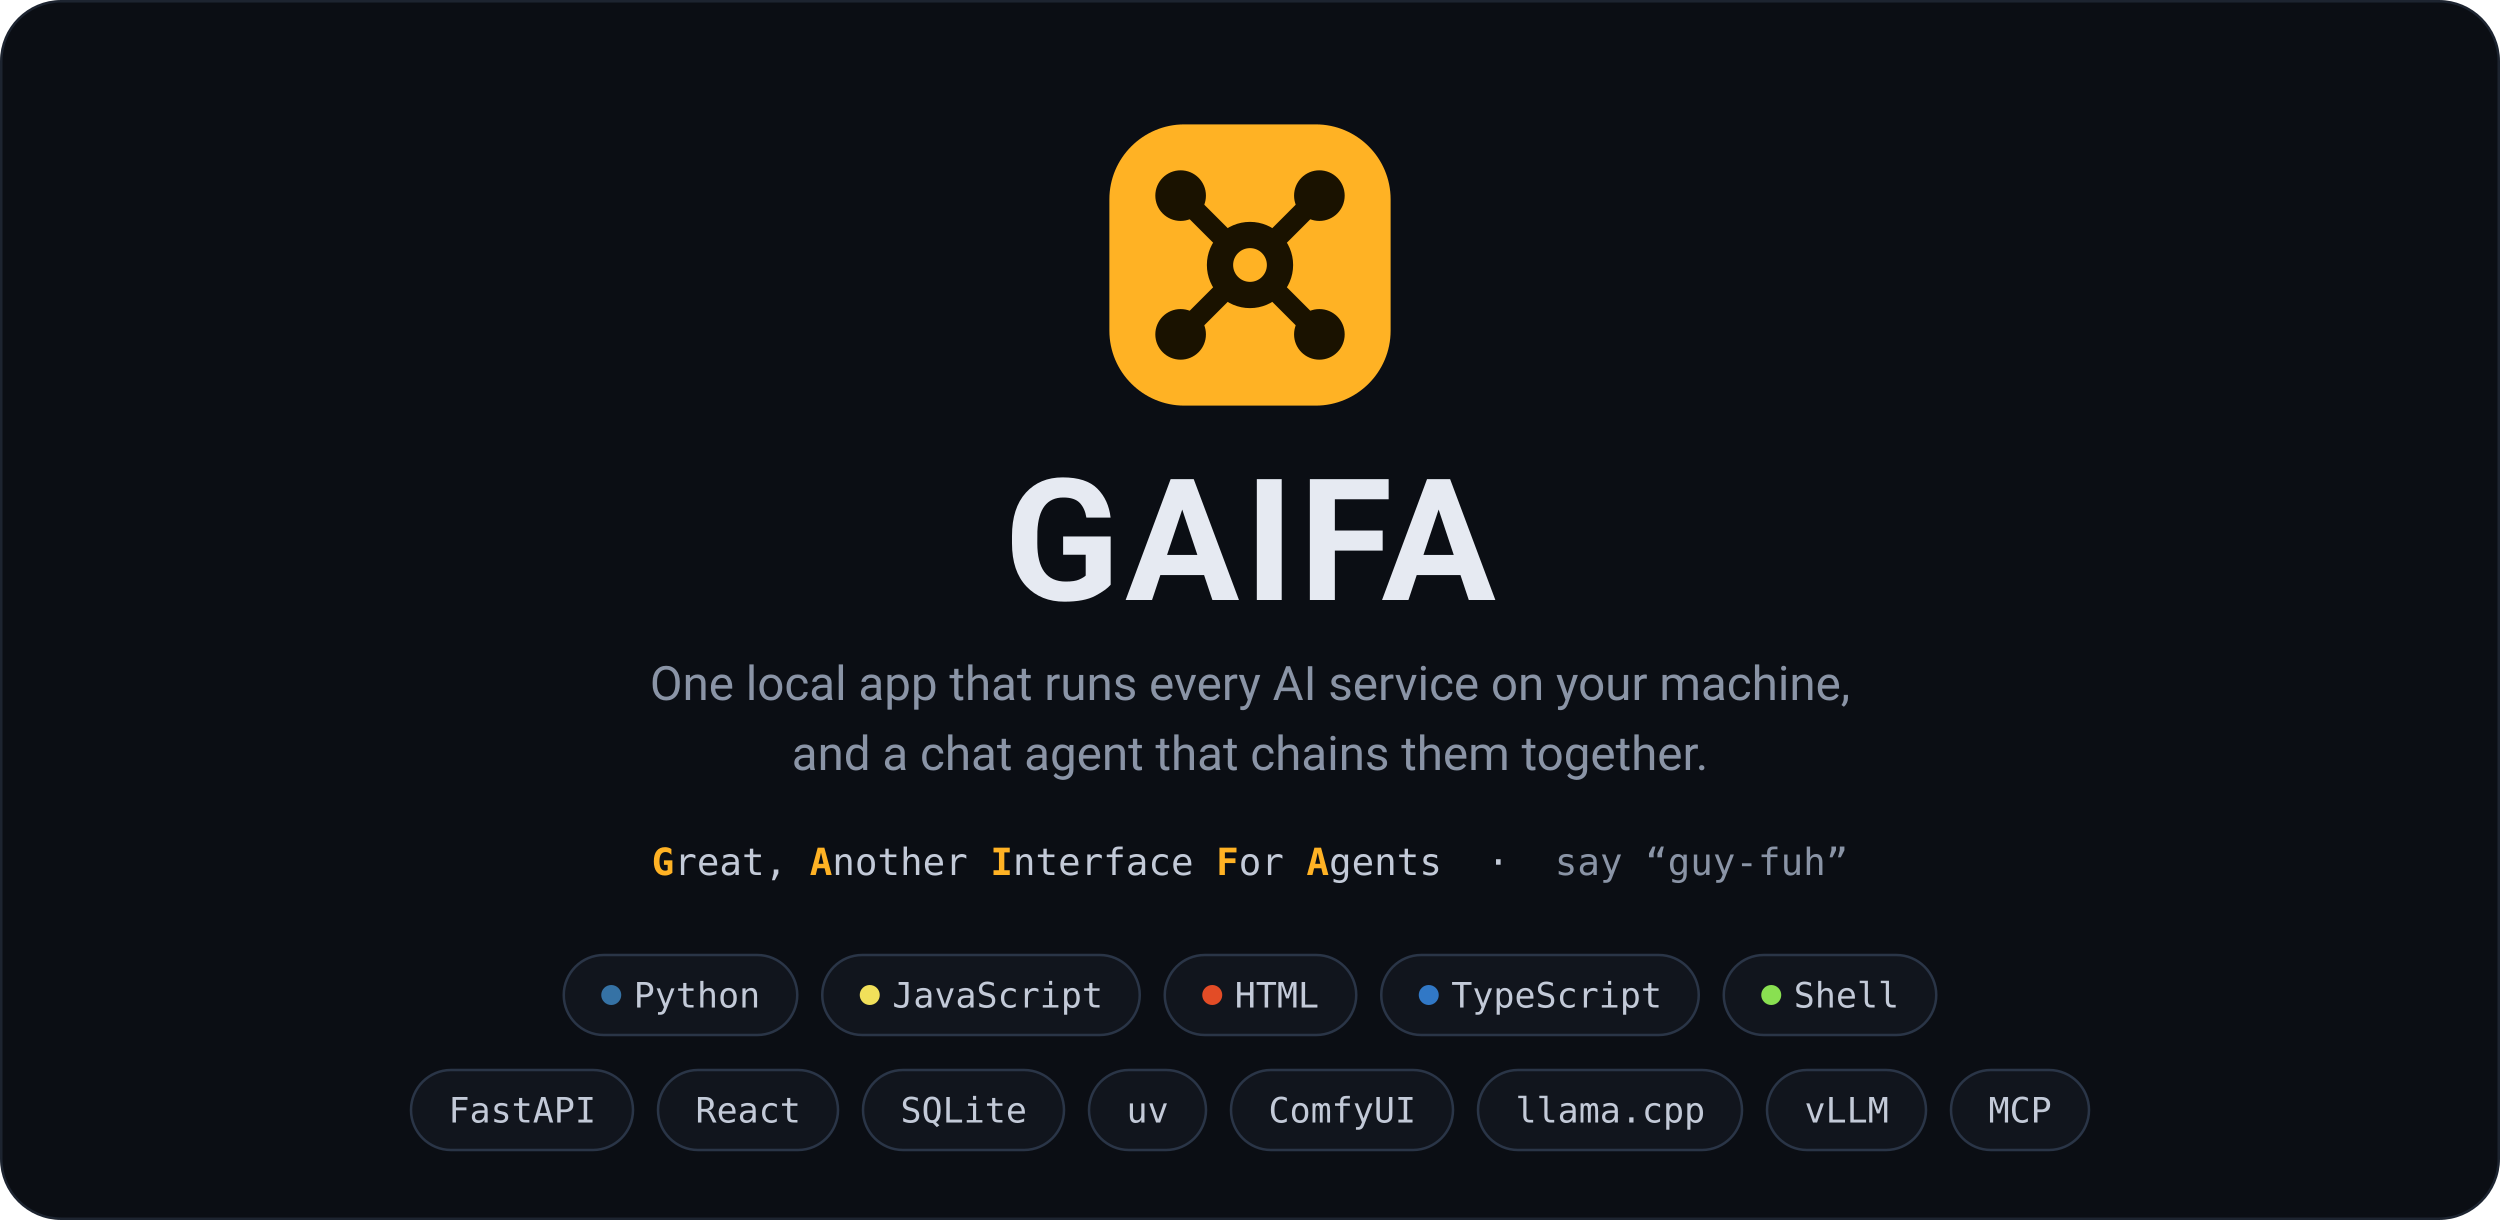
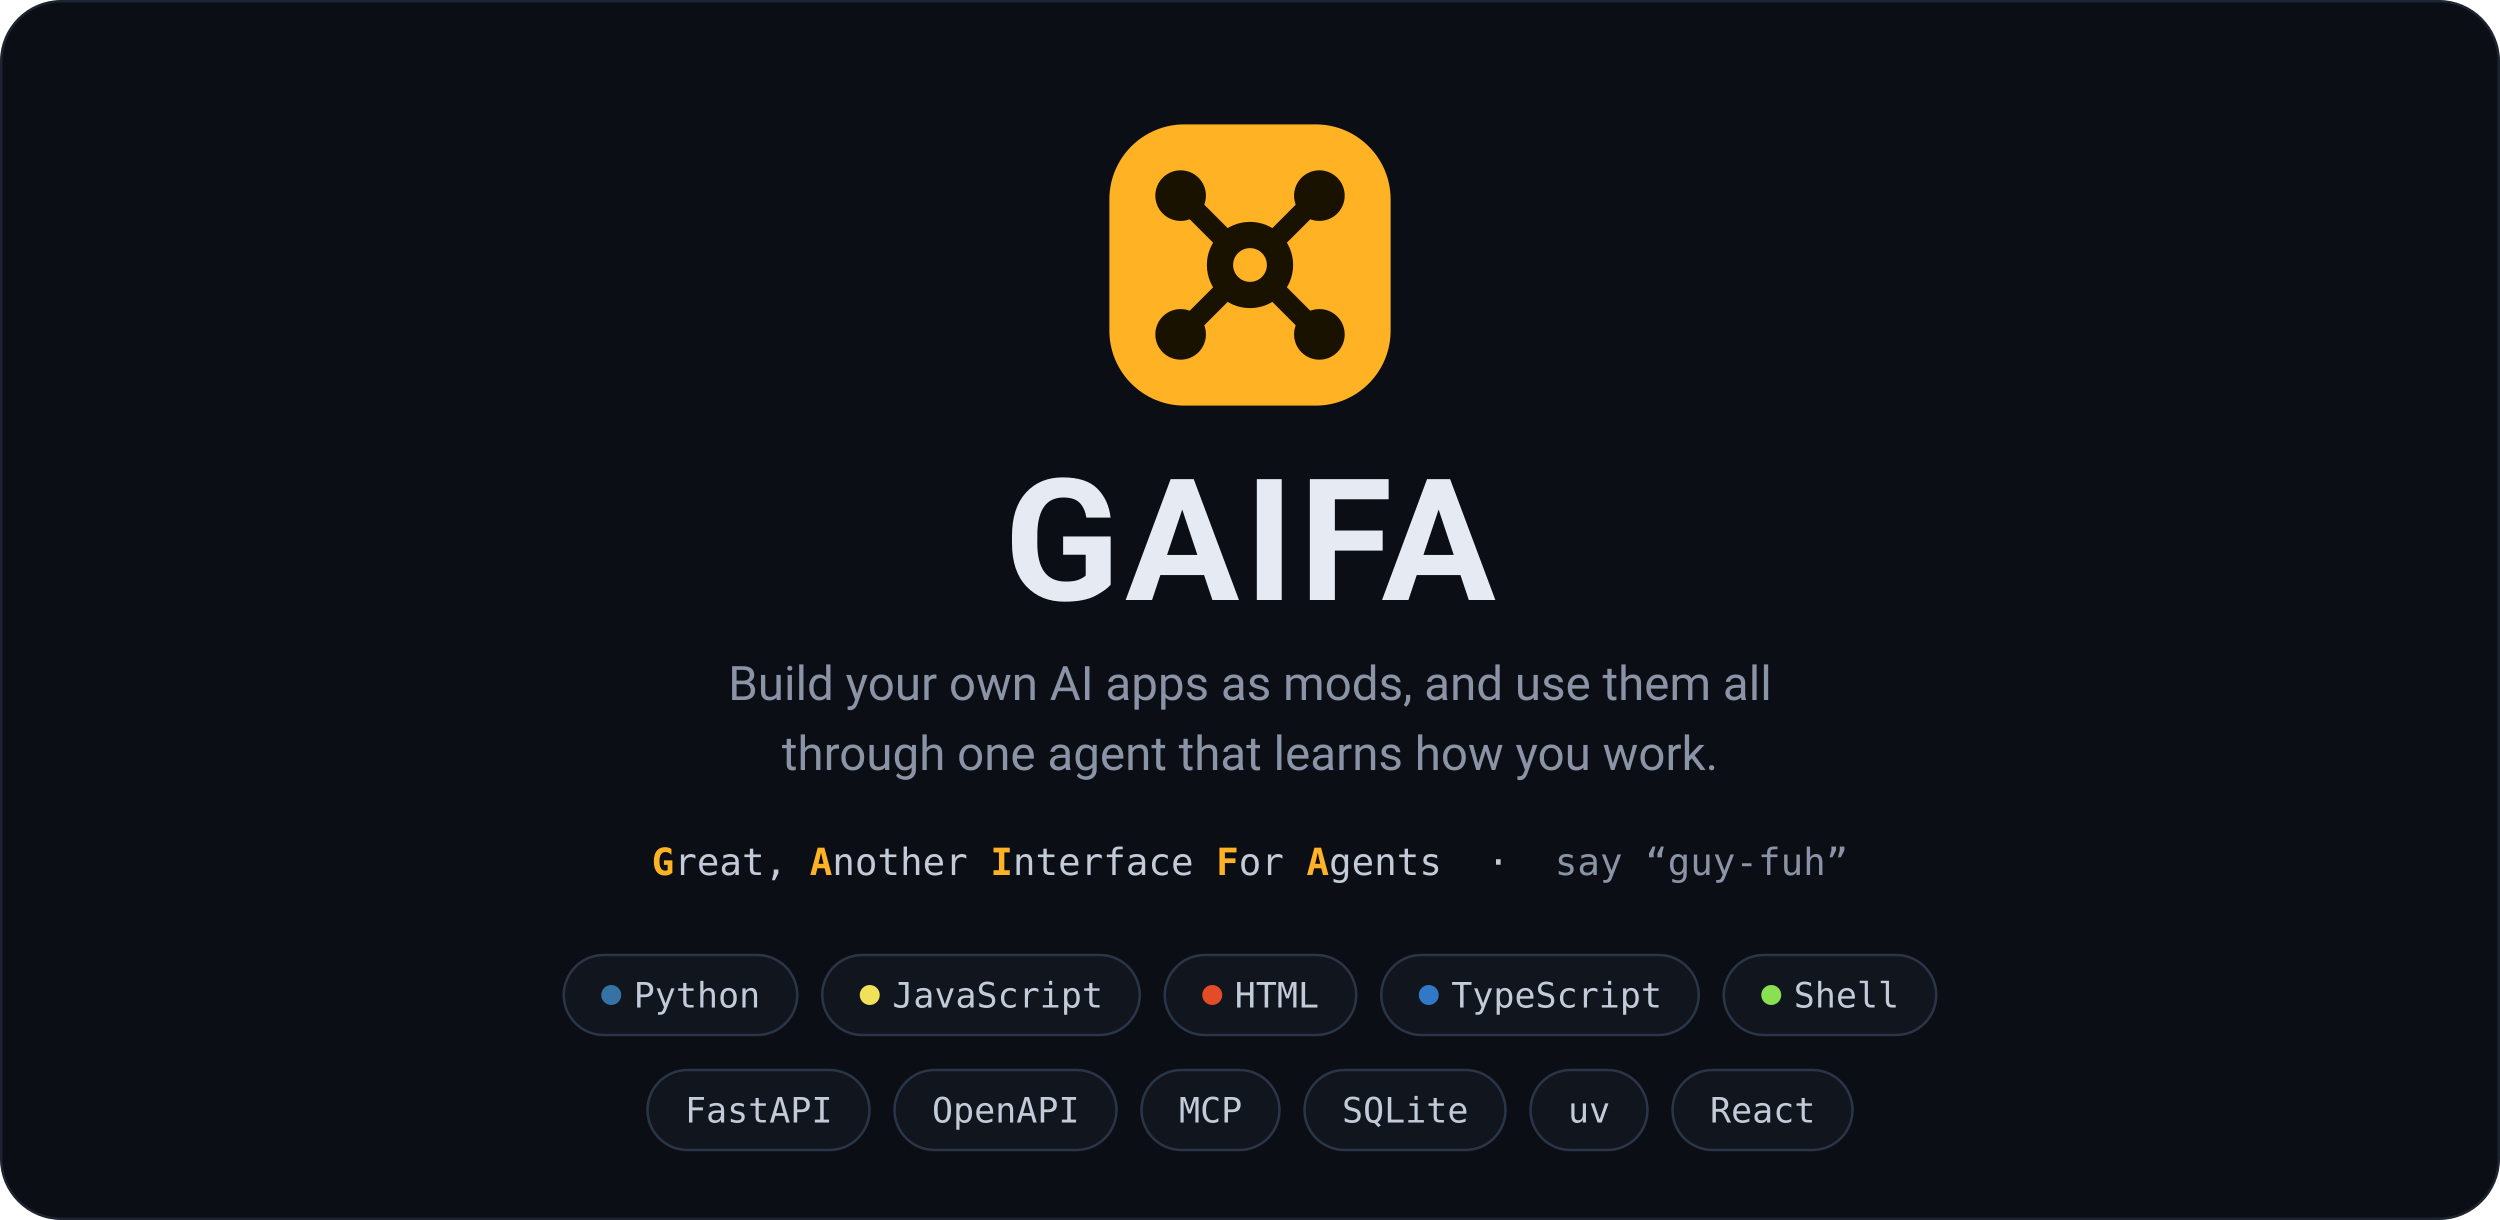
<svg xmlns="http://www.w3.org/2000/svg" viewBox="0 0 1000 488" width="1000" height="488" role="img" aria-label="GAIFA">
  <rect x="0.5" y="0.5" width="999" height="487" rx="24" fill="#0B0E14" stroke="#1D2430" />
  <g transform="translate(440.0,46.0) scale(3.75)">
    <rect x="1" y="1" width="30" height="30" rx="8" fill="#FFB224" />
    <g stroke="#1A1200" stroke-width="2.2" stroke-linecap="round">
      <path d="M16 16 9.5 9.5M16 16l6.5-6.5M16 16l-6.5 6.5M16 16l6.5 6.5" />
    </g>
    <g fill="#1A1200">
      <circle cx="16" cy="16" r="4.6" />
      <circle cx="8.6" cy="8.6" r="2.7" />
      <circle cx="23.4" cy="8.6" r="2.7" />
      <circle cx="8.6" cy="23.4" r="2.7" />
      <circle cx="23.4" cy="23.4" r="2.7" />
    </g>
    <circle cx="16" cy="16" r="1.8" fill="#FFB224" />
  </g>
  <text x="500" y="240" text-anchor="middle" font-family="ui-sans-serif,-apple-system,BlinkMacSystemFont,'Segoe UI',Roboto,Helvetica,Arial,sans-serif" font-size="68" font-weight="700" letter-spacing="2" fill="#E6EAF2">GAIFA</text>
-   <text x="500" y="280" text-anchor="middle" font-family="ui-sans-serif,-apple-system,BlinkMacSystemFont,'Segoe UI',Roboto,Helvetica,Arial,sans-serif" font-size="19" fill="#8A94A6">One local app that runs every AI service on your machine,</text>
-   <text x="500" y="308" text-anchor="middle" font-family="ui-sans-serif,-apple-system,BlinkMacSystemFont,'Segoe UI',Roboto,Helvetica,Arial,sans-serif" font-size="19" fill="#8A94A6">and a chat agent that chains them together.</text>
+   <text x="500" y="280" text-anchor="middle" font-family="ui-sans-serif,-apple-system,BlinkMacSystemFont,'Segoe UI',Roboto,Helvetica,Arial,sans-serif" font-size="19" fill="#8A94A6">Build your own AI apps as mods, and use them all</text>
+   <text x="500" y="308" text-anchor="middle" font-family="ui-sans-serif,-apple-system,BlinkMacSystemFont,'Segoe UI',Roboto,Helvetica,Arial,sans-serif" font-size="19" fill="#8A94A6">through one agent that learns how you work.</text>
  <text x="500" y="350" text-anchor="middle" font-family="ui-monospace,SFMono-Regular,Menlo,Consolas,'DejaVu Sans Mono',monospace" font-size="15" fill="#C3CAD8">
    <tspan fill="#FFB224" font-weight="700">G</tspan>reat, <tspan fill="#FFB224" font-weight="700">A</tspan>nother <tspan fill="#FFB224" font-weight="700">I</tspan>nterface <tspan fill="#FFB224" font-weight="700">F</tspan>or <tspan fill="#FFB224" font-weight="700">A</tspan>gents  ·  <tspan fill="#8A94A6">say “guy-fuh”</tspan>
  </text>
  <rect x="225.5" y="382" width="93.4" height="32" rx="16" fill="#11151D" stroke="#2A3547" />
  <circle cx="244.5" cy="398.0" r="4" fill="#3572a5" />
  <text x="253.5" y="403.0" font-family="ui-monospace,SFMono-Regular,Menlo,Consolas,'DejaVu Sans Mono',monospace" font-size="14" fill="#C3CAD8">Python</text>
  <rect x="328.9" y="382" width="127.0" height="32" rx="16" fill="#11151D" stroke="#2A3547" />
  <circle cx="347.9" cy="398.0" r="4" fill="#f1e05a" />
  <text x="356.9" y="403.0" font-family="ui-monospace,SFMono-Regular,Menlo,Consolas,'DejaVu Sans Mono',monospace" font-size="14" fill="#C3CAD8">JavaScript</text>
  <rect x="465.9" y="382" width="76.6" height="32" rx="16" fill="#11151D" stroke="#2A3547" />
  <circle cx="484.9" cy="398.0" r="4" fill="#e34c26" />
  <text x="493.9" y="403.0" font-family="ui-monospace,SFMono-Regular,Menlo,Consolas,'DejaVu Sans Mono',monospace" font-size="14" fill="#C3CAD8">HTML</text>
  <rect x="552.5" y="382" width="127.0" height="32" rx="16" fill="#11151D" stroke="#2A3547" />
  <circle cx="571.5" cy="398.0" r="4" fill="#3178c6" />
  <text x="580.5" y="403.0" font-family="ui-monospace,SFMono-Regular,Menlo,Consolas,'DejaVu Sans Mono',monospace" font-size="14" fill="#C3CAD8">TypeScript</text>
  <rect x="689.5" y="382" width="85.0" height="32" rx="16" fill="#11151D" stroke="#2A3547" />
  <circle cx="708.5" cy="398.0" r="4" fill="#89e051" />
  <text x="717.5" y="403.0" font-family="ui-monospace,SFMono-Regular,Menlo,Consolas,'DejaVu Sans Mono',monospace" font-size="14" fill="#C3CAD8">Shell</text>
-   <rect x="164.4" y="428" width="88.8" height="32" rx="16" fill="#11151D" stroke="#2A3547" />
-   <text x="179.4" y="449.0" font-family="ui-monospace,SFMono-Regular,Menlo,Consolas,'DejaVu Sans Mono',monospace" font-size="14" fill="#C3CAD8">FastAPI</text>
-   <rect x="263.2" y="428" width="72.0" height="32" rx="16" fill="#11151D" stroke="#2A3547" />
-   <text x="278.2" y="449.0" font-family="ui-monospace,SFMono-Regular,Menlo,Consolas,'DejaVu Sans Mono',monospace" font-size="14" fill="#C3CAD8">React</text>
-   <rect x="345.2" y="428" width="80.4" height="32" rx="16" fill="#11151D" stroke="#2A3547" />
-   <text x="360.2" y="449.0" font-family="ui-monospace,SFMono-Regular,Menlo,Consolas,'DejaVu Sans Mono',monospace" font-size="14" fill="#C3CAD8">SQLite</text>
-   <rect x="435.6" y="428" width="46.8" height="32" rx="16" fill="#11151D" stroke="#2A3547" />
-   <text x="450.6" y="449.0" font-family="ui-monospace,SFMono-Regular,Menlo,Consolas,'DejaVu Sans Mono',monospace" font-size="14" fill="#C3CAD8">uv</text>
-   <rect x="492.4" y="428" width="88.8" height="32" rx="16" fill="#11151D" stroke="#2A3547" />
-   <text x="507.4" y="449.0" font-family="ui-monospace,SFMono-Regular,Menlo,Consolas,'DejaVu Sans Mono',monospace" font-size="14" fill="#C3CAD8">ComfyUI</text>
-   <rect x="591.2" y="428" width="105.6" height="32" rx="16" fill="#11151D" stroke="#2A3547" />
-   <text x="606.2" y="449.0" font-family="ui-monospace,SFMono-Regular,Menlo,Consolas,'DejaVu Sans Mono',monospace" font-size="14" fill="#C3CAD8">llama.cpp</text>
-   <rect x="706.8" y="428" width="63.6" height="32" rx="16" fill="#11151D" stroke="#2A3547" />
-   <text x="721.8" y="449.0" font-family="ui-monospace,SFMono-Regular,Menlo,Consolas,'DejaVu Sans Mono',monospace" font-size="14" fill="#C3CAD8">vLLM</text>
-   <rect x="780.4" y="428" width="55.2" height="32" rx="16" fill="#11151D" stroke="#2A3547" />
-   <text x="795.4" y="449.0" font-family="ui-monospace,SFMono-Regular,Menlo,Consolas,'DejaVu Sans Mono',monospace" font-size="14" fill="#C3CAD8">MCP</text>
+   <rect x="259.0" y="428" width="88.8" height="32" rx="16" fill="#11151D" stroke="#2A3547" />
+   <text x="274.0" y="449.0" font-family="ui-monospace,SFMono-Regular,Menlo,Consolas,'DejaVu Sans Mono',monospace" font-size="14" fill="#C3CAD8">FastAPI</text>
+   <rect x="357.8" y="428" width="88.8" height="32" rx="16" fill="#11151D" stroke="#2A3547" />
+   <text x="372.8" y="449.0" font-family="ui-monospace,SFMono-Regular,Menlo,Consolas,'DejaVu Sans Mono',monospace" font-size="14" fill="#C3CAD8">OpenAPI</text>
+   <rect x="456.6" y="428" width="55.2" height="32" rx="16" fill="#11151D" stroke="#2A3547" />
+   <text x="471.6" y="449.0" font-family="ui-monospace,SFMono-Regular,Menlo,Consolas,'DejaVu Sans Mono',monospace" font-size="14" fill="#C3CAD8">MCP</text>
+   <rect x="521.8" y="428" width="80.4" height="32" rx="16" fill="#11151D" stroke="#2A3547" />
+   <text x="536.8" y="449.0" font-family="ui-monospace,SFMono-Regular,Menlo,Consolas,'DejaVu Sans Mono',monospace" font-size="14" fill="#C3CAD8">SQLite</text>
+   <rect x="612.2" y="428" width="46.8" height="32" rx="16" fill="#11151D" stroke="#2A3547" />
+   <text x="627.2" y="449.0" font-family="ui-monospace,SFMono-Regular,Menlo,Consolas,'DejaVu Sans Mono',monospace" font-size="14" fill="#C3CAD8">uv</text>
+   <rect x="669.0" y="428" width="72.0" height="32" rx="16" fill="#11151D" stroke="#2A3547" />
+   <text x="684.0" y="449.0" font-family="ui-monospace,SFMono-Regular,Menlo,Consolas,'DejaVu Sans Mono',monospace" font-size="14" fill="#C3CAD8">React</text>
</svg>
